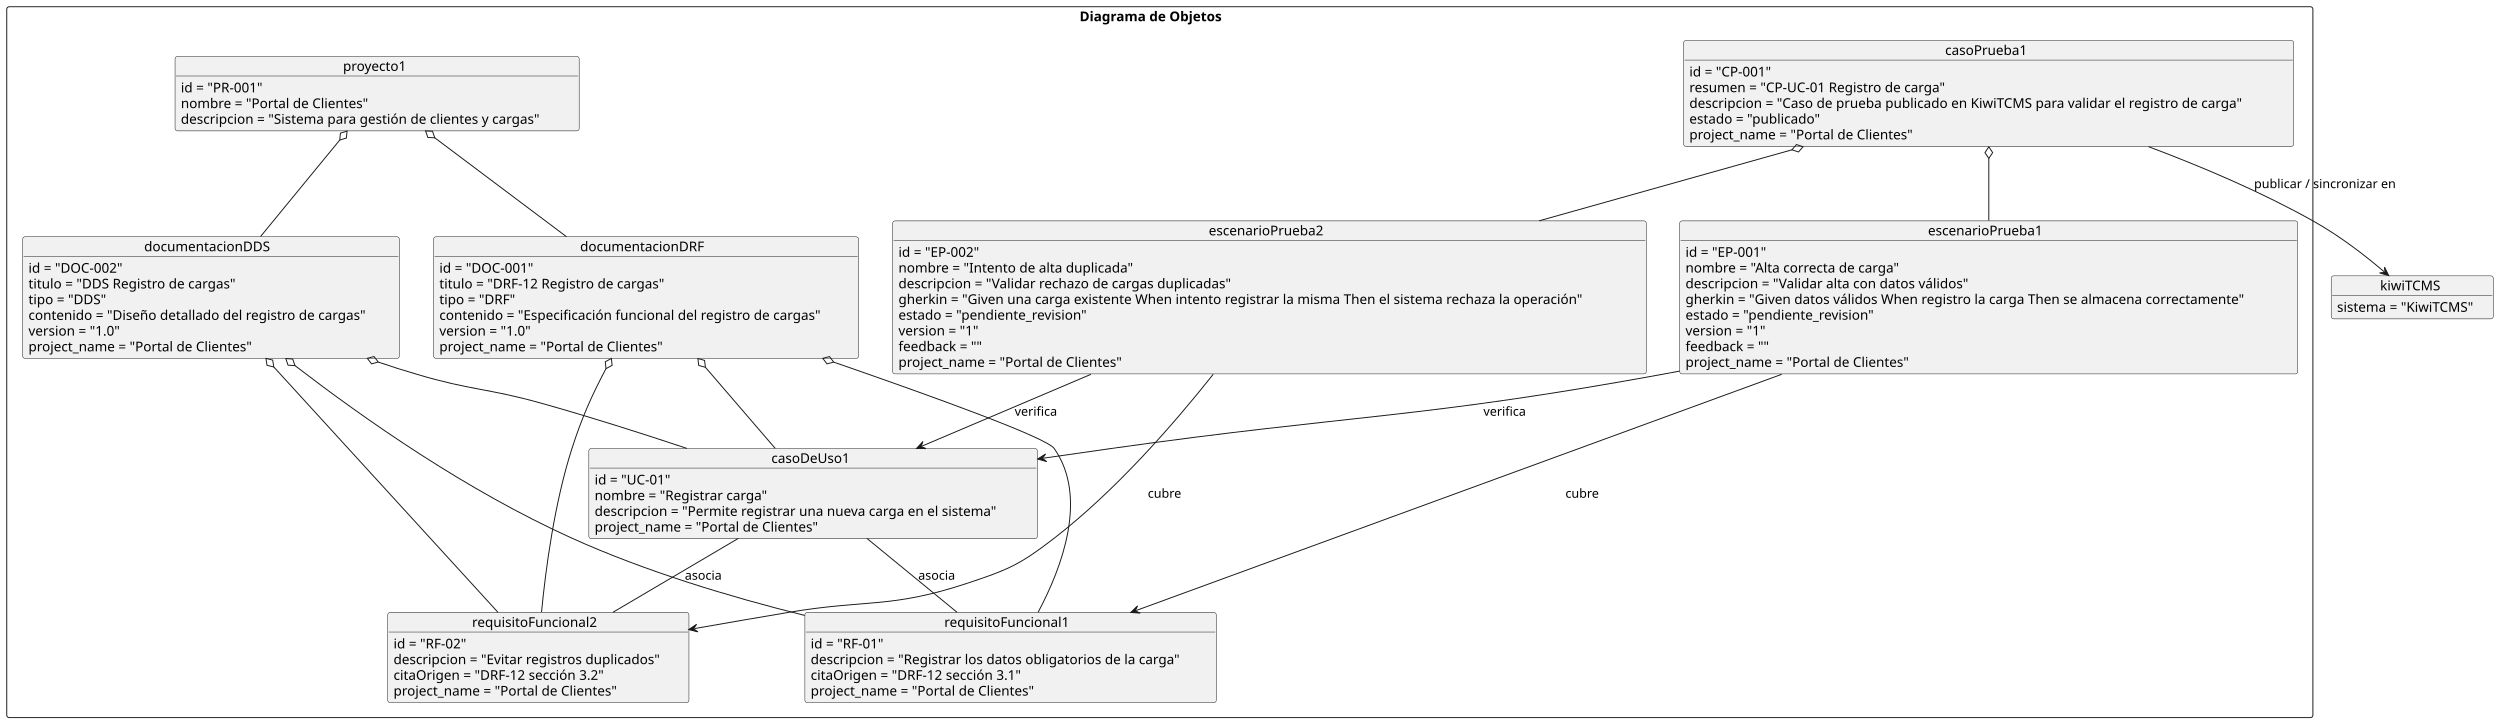
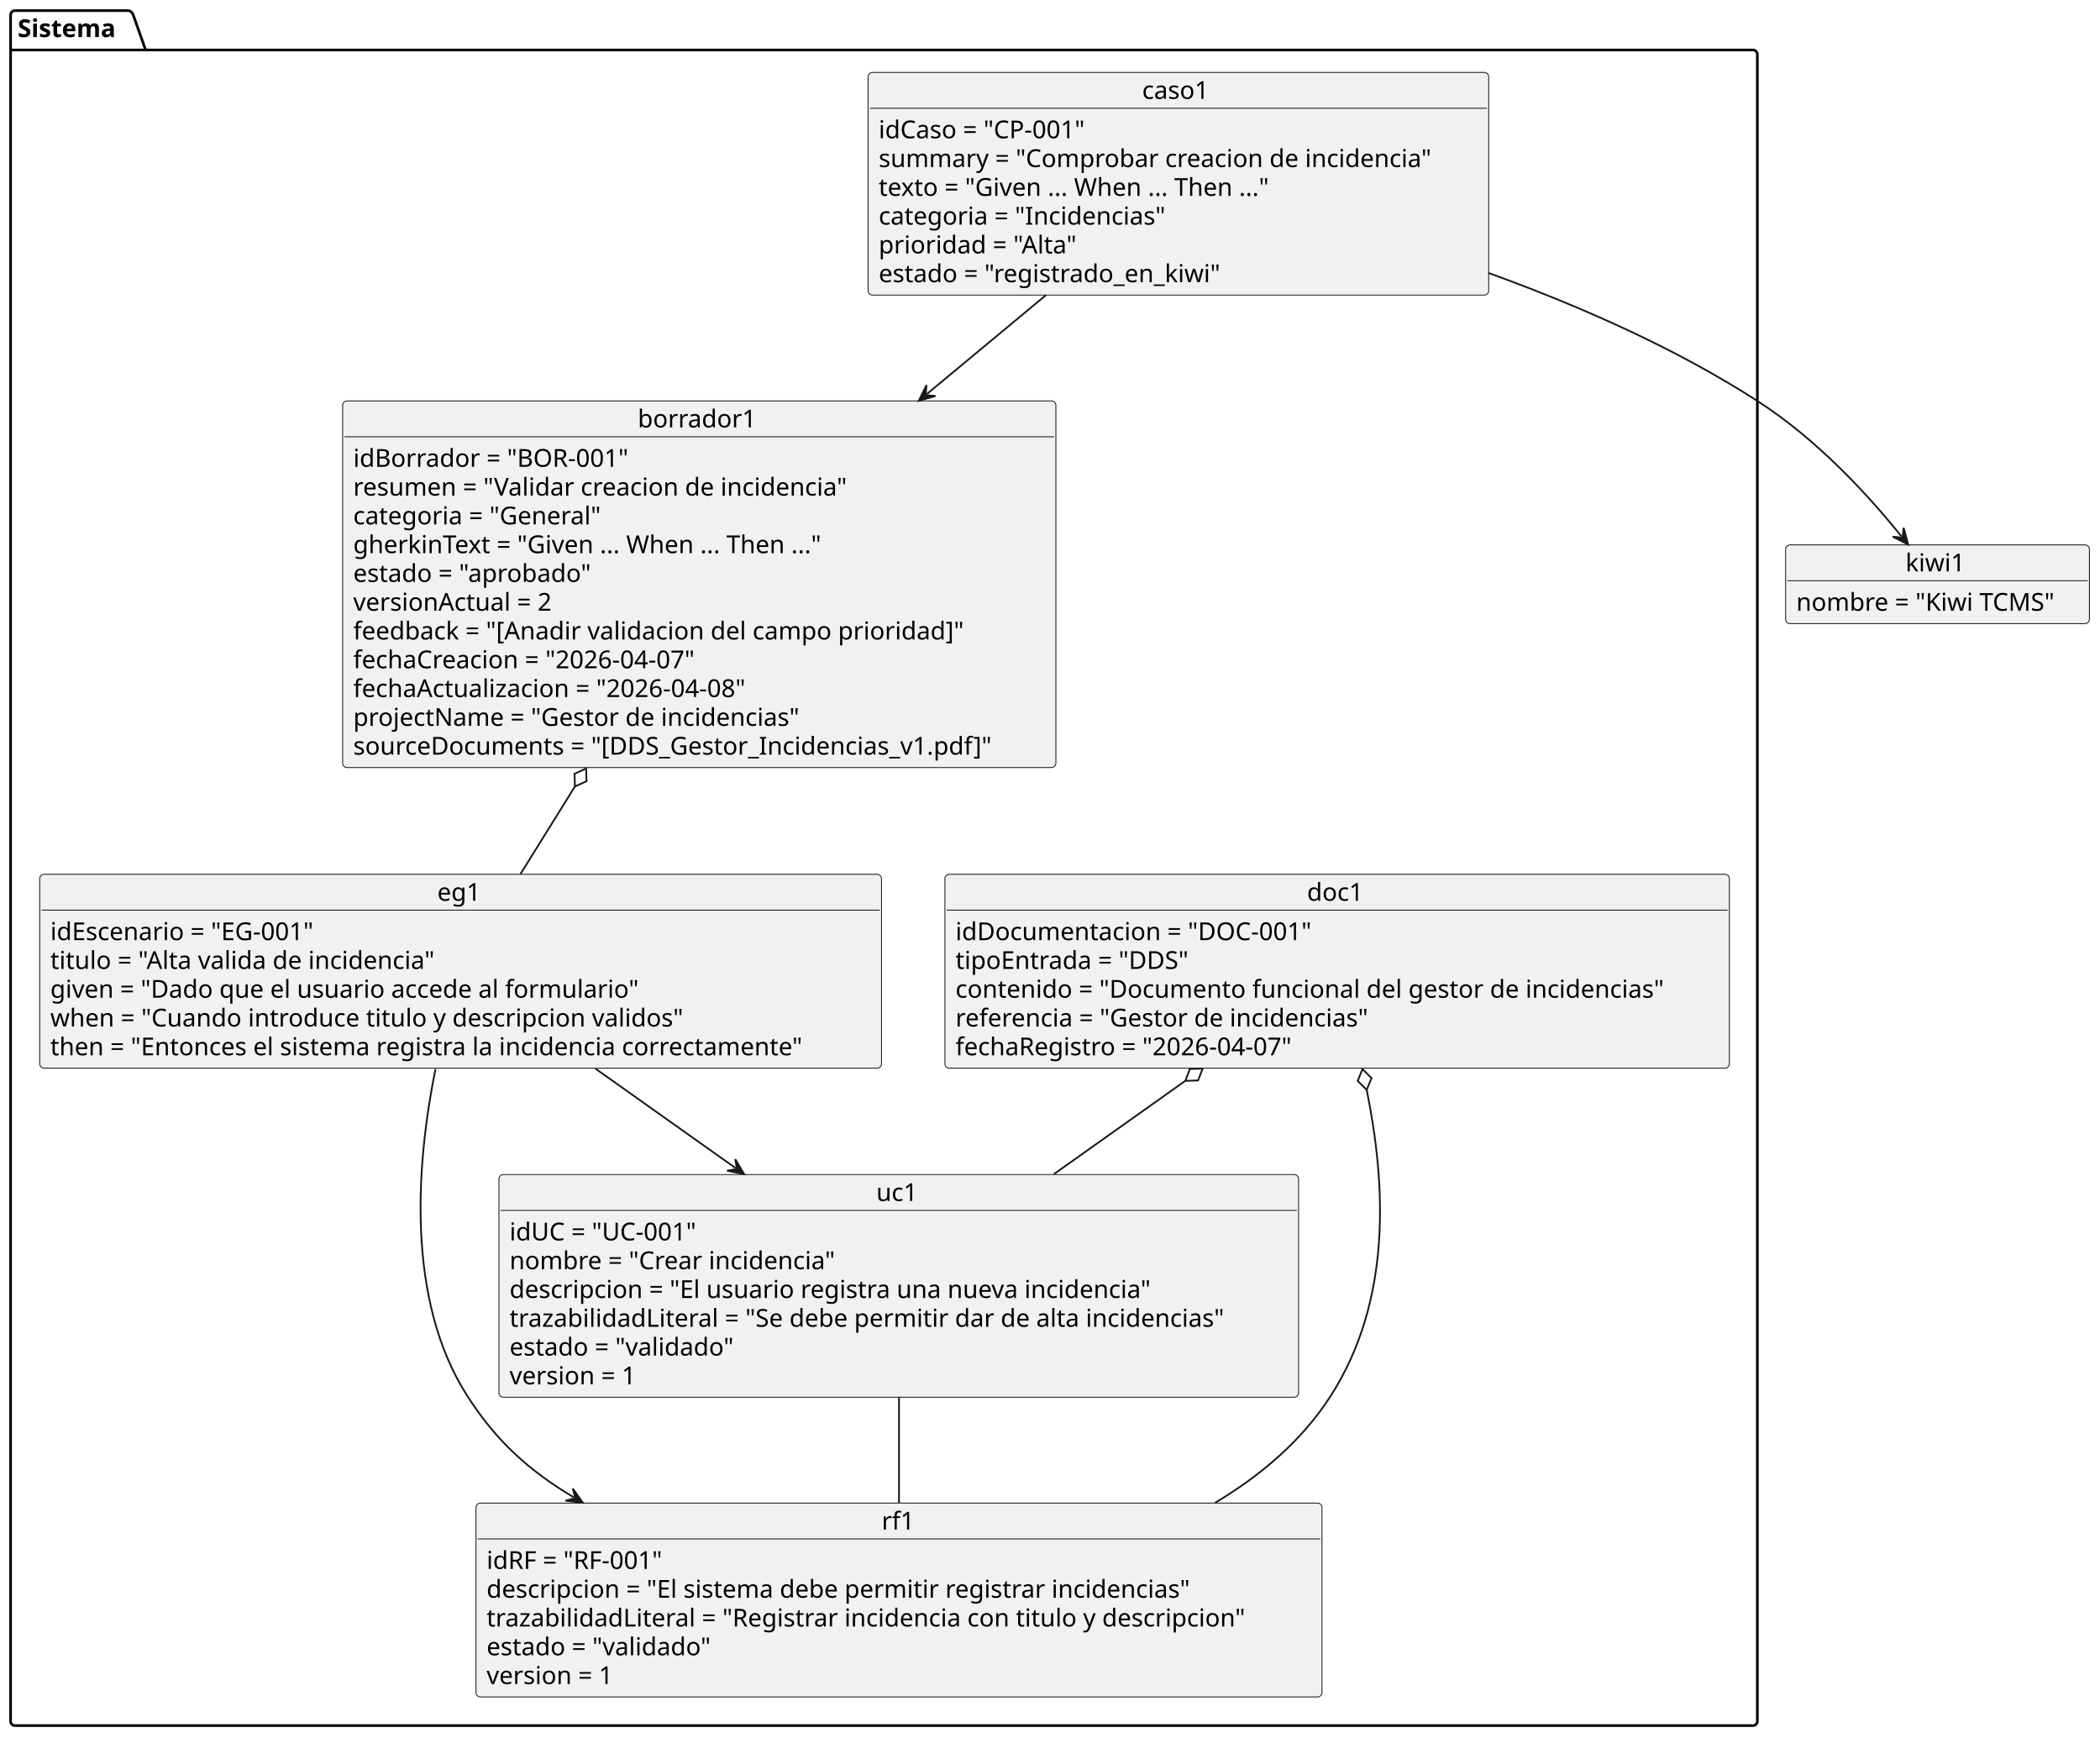
- <svg xmlns="http://www.w3.org/2000/svg" contentStyleType="text/css" data-diagram-type="CLASS" height="750px" preserveAspectRatio="none" style="width:2592px;height:750px;background:#FFFFFF;" version="1.1" viewBox="0 0 2592 750" width="2592px" zoomAndPan="magnify">
+ <svg xmlns="http://www.w3.org/2000/svg" contentStyleType="text/css" data-diagram-type="CLASS" height="984px" preserveAspectRatio="none" style="width:1189px;height:984px;background:#FFFFFF;" version="1.1" viewBox="0 0 1189 984" width="1189px" zoomAndPan="magnify">
  <defs />
  <g>
-     <g class="cluster" data-entity="Diagrama de Objetos" data-source-line="3" data-uid="ent0002" id="cluster_Diagrama de Objetos">
-       <rect fill="none" height="737" rx="2.5" ry="2.5" style="stroke:#181818;stroke-width:1;" width="2391" x="7" y="7" />
-       <text fill="#000000" font-family="sans-serif" font-size="14" font-weight="bold" lengthAdjust="spacing" textLength="166.4" x="1119.3" y="21.995">Diagrama de Objetos</text>
+     <g class="cluster" data-entity="Sistema" data-source-line="1" data-uid="ent0002" id="cluster_Sistema">
+       <path d="M8.5,6 L72.938,6 A3.75,3.75 0 0 1 75.438,8.5 L82.438,28.297 L992.5,28.297 A2.5,2.5 0 0 1 995,30.797 L995,974.5 A2.5,2.5 0 0 1 992.5,977 L8.5,977 A2.5,2.5 0 0 1 6,974.5 L6,8.5 A2.5,2.5 0 0 1 8.5,6" fill="none" style="stroke:#000000;stroke-width:1.5;" />
+       <line style="stroke:#000000;stroke-width:1.5;" x1="6" x2="82.438" y1="28.297" y2="28.297" />
+       <text fill="#000000" font-family="sans-serif" font-size="14" font-weight="bold" lengthAdjust="spacing" textLength="63.438" x="10" y="20.995">Sistema</text>
    </g>
-     <g class="entity" data-entity="proyecto1" data-source-line="4" data-uid="ent0003" id="entity_proyecto1">
-       <rect fill="#F1F1F1" height="77.188" rx="2.5" ry="2.5" style="stroke:#181818;stroke-width:0.5;" width="418.998" x="181.5" y="58.5" />
-       <text fill="#000000" font-family="sans-serif" font-size="14" lengthAdjust="spacing" textLength="70.766" x="355.616" y="73.495">proyecto1</text>
-       <line style="stroke:#181818;stroke-width:0.5;" x1="182.5" x2="599.498" y1="78.797" y2="78.797" />
-       <text fill="#000000" font-family="sans-serif" font-size="14" lengthAdjust="spacing" textLength="96.23" x="187.5" y="95.792">id = "PR-001"</text>
-       <text fill="#000000" font-family="sans-serif" font-size="14" lengthAdjust="spacing" textLength="211.401" x="187.5" y="112.089">nombre = "Portal de Clientes"</text>
-       <text fill="#000000" font-family="sans-serif" font-size="14" lengthAdjust="spacing" textLength="406.998" x="187.5" y="128.386">descripcion = "Sistema para gestión de clientes y cargas"</text>
+     <g class="entity" data-entity="doc1" data-source-line="3" data-uid="ent0003" id="entity_doc1">
+       <rect fill="#F1F1F1" height="109.781" rx="2.5" ry="2.5" style="stroke:#181818;stroke-width:0.5;" width="444.154" x="535" y="495" />
+       <text fill="#000000" font-family="sans-serif" font-size="14" lengthAdjust="spacing" textLength="34.057" x="740.049" y="509.995">doc1</text>
+       <line style="stroke:#181818;stroke-width:0.5;" x1="536" x2="978.154" y1="515.297" y2="515.297" />
+       <text fill="#000000" font-family="sans-serif" font-size="14" lengthAdjust="spacing" textLength="219.769" x="541" y="532.292">idDocumentacion = "DOC-001"</text>
+       <text fill="#000000" font-family="sans-serif" font-size="14" lengthAdjust="spacing" textLength="145.797" x="541" y="548.589">tipoEntrada = "DDS"</text>
+       <text fill="#000000" font-family="sans-serif" font-size="14" lengthAdjust="spacing" textLength="432.154" x="541" y="564.886">contenido = "Documento funcional del gestor de incidencias"</text>
+       <text fill="#000000" font-family="sans-serif" font-size="14" lengthAdjust="spacing" textLength="255.978" x="541" y="581.183">referencia = "Gestor de incidencias"</text>
+       <text fill="#000000" font-family="sans-serif" font-size="14" lengthAdjust="spacing" textLength="211.784" x="541" y="597.48">fechaRegistro = "2026-04-07"</text>
    </g>
-     <g class="entity" data-entity="documentacionDRF" data-source-line="10" data-uid="ent0004" id="entity_documentacionDRF">
-       <rect fill="#F1F1F1" height="126.078" rx="2.5" ry="2.5" style="stroke:#181818;stroke-width:0.5;" width="440.661" x="449.5" y="245.5" />
-       <text fill="#000000" font-family="sans-serif" font-size="14" lengthAdjust="spacing" textLength="136.801" x="601.43" y="260.495">documentacionDRF</text>
-       <line style="stroke:#181818;stroke-width:0.5;" x1="450.5" x2="889.161" y1="265.797" y2="265.797" />
-       <text fill="#000000" font-family="sans-serif" font-size="14" lengthAdjust="spacing" textLength="109.635" x="455.5" y="282.792">id = "DOC-001"</text>
-       <text fill="#000000" font-family="sans-serif" font-size="14" lengthAdjust="spacing" textLength="256.997" x="455.5" y="299.089">titulo = "DRF-12 Registro de cargas"</text>
-       <text fill="#000000" font-family="sans-serif" font-size="14" lengthAdjust="spacing" textLength="88.901" x="455.5" y="315.386">tipo = "DRF"</text>
-       <text fill="#000000" font-family="sans-serif" font-size="14" lengthAdjust="spacing" textLength="428.661" x="455.5" y="331.683">contenido = "Especificación funcional del registro de cargas"</text>
-       <text fill="#000000" font-family="sans-serif" font-size="14" lengthAdjust="spacing" textLength="107.051" x="455.5" y="347.979">version = "1.0"</text>
-       <text fill="#000000" font-family="sans-serif" font-size="14" lengthAdjust="spacing" textLength="252.67" x="455.5" y="364.276">project_name = "Portal de Clientes"</text>
+     <g class="entity" data-entity="uc1" data-source-line="11" data-uid="ent0004" id="entity_uc1">
+       <rect fill="#F1F1F1" height="126.078" rx="2.5" ry="2.5" style="stroke:#181818;stroke-width:0.5;" width="452.747" x="282.5" y="665" />
+       <text fill="#000000" font-family="sans-serif" font-size="14" lengthAdjust="spacing" textLength="25.477" x="496.135" y="679.995">uc1</text>
+       <line style="stroke:#181818;stroke-width:0.5;" x1="283.5" x2="734.247" y1="685.297" y2="685.297" />
+       <text fill="#000000" font-family="sans-serif" font-size="14" lengthAdjust="spacing" textLength="118.105" x="288.5" y="702.292">idUC = "UC-001"</text>
+       <text fill="#000000" font-family="sans-serif" font-size="14" lengthAdjust="spacing" textLength="201.66" x="288.5" y="718.589">nombre = "Crear incidencia"</text>
+       <text fill="#000000" font-family="sans-serif" font-size="14" lengthAdjust="spacing" textLength="395.076" x="288.5" y="734.886">descripcion = "El usuario registra una nueva incidencia"</text>
+       <text fill="#000000" font-family="sans-serif" font-size="14" lengthAdjust="spacing" textLength="440.747" x="288.5" y="751.183">trazabilidadLiteral = "Se debe permitir dar de alta incidencias"</text>
+       <text fill="#000000" font-family="sans-serif" font-size="14" lengthAdjust="spacing" textLength="140.499" x="288.5" y="767.48">estado = "validado"</text>
+       <text fill="#000000" font-family="sans-serif" font-size="14" lengthAdjust="spacing" textLength="80.814" x="288.5" y="783.776">version = 1</text>
    </g>
-     <g class="entity" data-entity="documentacionDDS" data-source-line="19" data-uid="ent0005" id="entity_documentacionDDS">
-       <rect fill="#F1F1F1" height="126.078" rx="2.5" ry="2.5" style="stroke:#181818;stroke-width:0.5;" width="390.54" x="23.5" y="245.5" />
-       <text fill="#000000" font-family="sans-serif" font-size="14" lengthAdjust="spacing" textLength="138.688" x="149.426" y="260.495">documentacionDDS</text>
-       <line style="stroke:#181818;stroke-width:0.5;" x1="24.5" x2="413.04" y1="265.797" y2="265.797" />
-       <text fill="#000000" font-family="sans-serif" font-size="14" lengthAdjust="spacing" textLength="109.635" x="29.5" y="282.792">id = "DOC-002"</text>
-       <text fill="#000000" font-family="sans-serif" font-size="14" lengthAdjust="spacing" textLength="236.018" x="29.5" y="299.089">titulo = "DDS Registro de cargas"</text>
-       <text fill="#000000" font-family="sans-serif" font-size="14" lengthAdjust="spacing" textLength="90.788" x="29.5" y="315.386">tipo = "DDS"</text>
-       <text fill="#000000" font-family="sans-serif" font-size="14" lengthAdjust="spacing" textLength="378.54" x="29.5" y="331.683">contenido = "Diseño detallado del registro de cargas"</text>
-       <text fill="#000000" font-family="sans-serif" font-size="14" lengthAdjust="spacing" textLength="107.051" x="29.5" y="347.979">version = "1.0"</text>
-       <text fill="#000000" font-family="sans-serif" font-size="14" lengthAdjust="spacing" textLength="252.67" x="29.5" y="364.276">project_name = "Portal de Clientes"</text>
+     <g class="entity" data-entity="rf1" data-source-line="20" data-uid="ent0005" id="entity_rf1">
+       <rect fill="#F1F1F1" height="109.781" rx="2.5" ry="2.5" style="stroke:#181818;stroke-width:0.5;" width="478.983" x="269.5" y="851" />
+       <text fill="#000000" font-family="sans-serif" font-size="14" lengthAdjust="spacing" textLength="19.592" x="499.196" y="865.995">rf1</text>
+       <line style="stroke:#181818;stroke-width:0.5;" x1="270.5" x2="747.483" y1="871.297" y2="871.297" />
+       <text fill="#000000" font-family="sans-serif" font-size="14" lengthAdjust="spacing" textLength="113.62" x="275.5" y="888.292">idRF = "RF-001"</text>
+       <text fill="#000000" font-family="sans-serif" font-size="14" lengthAdjust="spacing" textLength="432.462" x="275.5" y="904.589">descripcion = "El sistema debe permitir registrar incidencias"</text>
+       <text fill="#000000" font-family="sans-serif" font-size="14" lengthAdjust="spacing" textLength="466.983" x="275.5" y="920.886">trazabilidadLiteral = "Registrar incidencia con titulo y descripcion"</text>
+       <text fill="#000000" font-family="sans-serif" font-size="14" lengthAdjust="spacing" textLength="140.499" x="275.5" y="937.183">estado = "validado"</text>
+       <text fill="#000000" font-family="sans-serif" font-size="14" lengthAdjust="spacing" textLength="80.814" x="275.5" y="953.48">version = 1</text>
    </g>
-     <g class="entity" data-entity="casoDeUso1" data-source-line="28" data-uid="ent0006" id="entity_casoDeUso1">
-       <rect fill="#F1F1F1" height="93.484" rx="2.5" ry="2.5" style="stroke:#181818;stroke-width:0.5;" width="465.004" x="610.5" y="465" />
-       <text fill="#000000" font-family="sans-serif" font-size="14" lengthAdjust="spacing" textLength="86.543" x="799.731" y="479.995">casoDeUso1</text>
-       <line style="stroke:#181818;stroke-width:0.5;" x1="611.5" x2="1074.504" y1="485.297" y2="485.297" />
-       <text fill="#000000" font-family="sans-serif" font-size="14" lengthAdjust="spacing" textLength="89.175" x="616.5" y="502.292">id = "UC-01"</text>
-       <text fill="#000000" font-family="sans-serif" font-size="14" lengthAdjust="spacing" textLength="195.781" x="616.5" y="518.589">nombre = "Registrar carga"</text>
-       <text fill="#000000" font-family="sans-serif" font-size="14" lengthAdjust="spacing" textLength="453.004" x="616.5" y="534.886">descripcion = "Permite registrar una nueva carga en el sistema"</text>
-       <text fill="#000000" font-family="sans-serif" font-size="14" lengthAdjust="spacing" textLength="252.67" x="616.5" y="551.183">project_name = "Portal de Clientes"</text>
+     <g class="entity" data-entity="eg1" data-source-line="28" data-uid="ent0006" id="entity_eg1">
+       <rect fill="#F1F1F1" height="109.781" rx="2.5" ry="2.5" style="stroke:#181818;stroke-width:0.5;" width="476.611" x="22.5" y="495" />
+       <text fill="#000000" font-family="sans-serif" font-size="14" lengthAdjust="spacing" textLength="26.407" x="247.602" y="509.995">eg1</text>
+       <line style="stroke:#181818;stroke-width:0.5;" x1="23.5" x2="498.111" y1="515.297" y2="515.297" />
+       <text fill="#000000" font-family="sans-serif" font-size="14" lengthAdjust="spacing" textLength="165.867" x="28.5" y="532.292">idEscenario = "EG-001"</text>
+       <text fill="#000000" font-family="sans-serif" font-size="14" lengthAdjust="spacing" textLength="241.09" x="28.5" y="548.589">titulo = "Alta valida de incidencia"</text>
+       <text fill="#000000" font-family="sans-serif" font-size="14" lengthAdjust="spacing" textLength="361.272" x="28.5" y="564.886">given = "Dado que el usuario accede al formulario"</text>
+       <text fill="#000000" font-family="sans-serif" font-size="14" lengthAdjust="spacing" textLength="387.687" x="28.5" y="581.183">when = "Cuando introduce titulo y descripcion validos"</text>
+       <text fill="#000000" font-family="sans-serif" font-size="14" lengthAdjust="spacing" textLength="464.611" x="28.5" y="597.48">then = "Entonces el sistema registra la incidencia correctamente"</text>
    </g>
-     <g class="entity" data-entity="requisitoFuncional1" data-source-line="35" data-uid="ent0007" id="entity_requisitoFuncional1">
-       <rect fill="#F1F1F1" height="93.484" rx="2.5" ry="2.5" style="stroke:#181818;stroke-width:0.5;" width="426.538" x="834.5" y="635" />
-       <text fill="#000000" font-family="sans-serif" font-size="14" lengthAdjust="spacing" textLength="137.457" x="979.04" y="649.995">requisitoFuncional1</text>
-       <line style="stroke:#181818;stroke-width:0.5;" x1="835.5" x2="1260.038" y1="655.297" y2="655.297" />
-       <text fill="#000000" font-family="sans-serif" font-size="14" lengthAdjust="spacing" textLength="86.933" x="840.5" y="672.292">id = "RF-01"</text>
-       <text fill="#000000" font-family="sans-serif" font-size="14" lengthAdjust="spacing" textLength="414.538" x="840.5" y="688.589">descripcion = "Registrar los datos obligatorios de la carga"</text>
-       <text fill="#000000" font-family="sans-serif" font-size="14" lengthAdjust="spacing" textLength="241.425" x="840.5" y="704.886">citaOrigen = "DRF-12 sección 3.1"</text>
-       <text fill="#000000" font-family="sans-serif" font-size="14" lengthAdjust="spacing" textLength="252.67" x="840.5" y="721.183">project_name = "Portal de Clientes"</text>
+     <g class="entity" data-entity="borrador1" data-source-line="36" data-uid="ent0007" id="entity_borrador1">
+       <rect fill="#F1F1F1" height="207.562" rx="2.5" ry="2.5" style="stroke:#181818;stroke-width:0.5;" width="403.836" x="194" y="227" />
+       <text fill="#000000" font-family="sans-serif" font-size="14" lengthAdjust="spacing" textLength="69.658" x="361.089" y="241.995">borrador1</text>
+       <line style="stroke:#181818;stroke-width:0.5;" x1="195" x2="596.836" y1="247.297" y2="247.297" />
+       <text fill="#000000" font-family="sans-serif" font-size="14" lengthAdjust="spacing" textLength="169.88" x="200" y="264.292">idBorrador = "BOR-001"</text>
+       <text fill="#000000" font-family="sans-serif" font-size="14" lengthAdjust="spacing" textLength="305.737" x="200" y="280.589">resumen = "Validar creacion de incidencia"</text>
+       <text fill="#000000" font-family="sans-serif" font-size="14" lengthAdjust="spacing" textLength="154.738" x="200" y="296.886">categoria = "General"</text>
+       <text fill="#000000" font-family="sans-serif" font-size="14" lengthAdjust="spacing" textLength="295.374" x="200" y="313.183">gherkinText = "Given ... When ... Then ..."</text>
+       <text fill="#000000" font-family="sans-serif" font-size="14" lengthAdjust="spacing" textLength="147.643" x="200" y="329.479">estado = "aprobado"</text>
+       <text fill="#000000" font-family="sans-serif" font-size="14" lengthAdjust="spacing" textLength="124.92" x="200" y="345.776">versionActual = 2</text>
+       <text fill="#000000" font-family="sans-serif" font-size="14" lengthAdjust="spacing" textLength="375.095" x="200" y="362.073">feedback = "[Anadir validacion del campo prioridad]"</text>
+       <text fill="#000000" font-family="sans-serif" font-size="14" lengthAdjust="spacing" textLength="215.311" x="200" y="378.37">fechaCreacion = "2026-04-07"</text>
+       <text fill="#000000" font-family="sans-serif" font-size="14" lengthAdjust="spacing" textLength="246.511" x="200" y="394.667">fechaActualizacion = "2026-04-08"</text>
+       <text fill="#000000" font-family="sans-serif" font-size="14" lengthAdjust="spacing" textLength="274.859" x="200" y="410.964">projectName = "Gestor de incidencias"</text>
+       <text fill="#000000" font-family="sans-serif" font-size="14" lengthAdjust="spacing" textLength="391.836" x="200" y="427.261">sourceDocuments = "[DDS_Gestor_Incidencias_v1.pdf]"</text>
    </g>
-     <g class="entity" data-entity="requisitoFuncional2" data-source-line="42" data-uid="ent0008" id="entity_requisitoFuncional2">
-       <rect fill="#F1F1F1" height="93.484" rx="2.5" ry="2.5" style="stroke:#181818;stroke-width:0.5;" width="312.296" x="402" y="635" />
-       <text fill="#000000" font-family="sans-serif" font-size="14" lengthAdjust="spacing" textLength="137.457" x="489.419" y="649.995">requisitoFuncional2</text>
-       <line style="stroke:#181818;stroke-width:0.5;" x1="403" x2="713.296" y1="655.297" y2="655.297" />
-       <text fill="#000000" font-family="sans-serif" font-size="14" lengthAdjust="spacing" textLength="86.933" x="408" y="672.292">id = "RF-02"</text>
-       <text fill="#000000" font-family="sans-serif" font-size="14" lengthAdjust="spacing" textLength="300.296" x="408" y="688.589">descripcion = "Evitar registros duplicados"</text>
-       <text fill="#000000" font-family="sans-serif" font-size="14" lengthAdjust="spacing" textLength="241.425" x="408" y="704.886">citaOrigen = "DRF-12 sección 3.2"</text>
-       <text fill="#000000" font-family="sans-serif" font-size="14" lengthAdjust="spacing" textLength="252.67" x="408" y="721.183">project_name = "Portal de Clientes"</text>
+     <g class="entity" data-entity="caso1" data-source-line="50" data-uid="ent0008" id="entity_caso1">
+       <rect fill="#F1F1F1" height="126.078" rx="2.5" ry="2.5" style="stroke:#181818;stroke-width:0.5;" width="351.391" x="491.5" y="41" />
+       <text fill="#000000" font-family="sans-serif" font-size="14" lengthAdjust="spacing" textLength="41.043" x="646.674" y="55.995">caso1</text>
+       <line style="stroke:#181818;stroke-width:0.5;" x1="492.5" x2="841.891" y1="61.297" y2="61.297" />
+       <text fill="#000000" font-family="sans-serif" font-size="14" lengthAdjust="spacing" textLength="130.491" x="497.5" y="78.292">idCaso = "CP-001"</text>
+       <text fill="#000000" font-family="sans-serif" font-size="14" lengthAdjust="spacing" textLength="339.391" x="497.5" y="94.589">summary = "Comprobar creacion de incidencia"</text>
+       <text fill="#000000" font-family="sans-serif" font-size="14" lengthAdjust="spacing" textLength="247.878" x="497.5" y="110.886">texto = "Given ... When ... Then ..."</text>
+       <text fill="#000000" font-family="sans-serif" font-size="14" lengthAdjust="spacing" textLength="177.987" x="497.5" y="127.183">categoria = "Incidencias"</text>
+       <text fill="#000000" font-family="sans-serif" font-size="14" lengthAdjust="spacing" textLength="124.141" x="497.5" y="143.48">prioridad = "Alta"</text>
+       <text fill="#000000" font-family="sans-serif" font-size="14" lengthAdjust="spacing" textLength="211.477" x="497.5" y="159.776">estado = "registrado_en_kiwi"</text>
    </g>
-     <g class="entity" data-entity="escenarioPrueba1" data-source-line="49" data-uid="ent0009" id="entity_escenarioPrueba1">
-       <rect fill="#F1F1F1" height="158.672" rx="2.5" ry="2.5" style="stroke:#181818;stroke-width:0.5;" width="640.79" x="1741.5" y="229" />
-       <text fill="#000000" font-family="sans-serif" font-size="14" lengthAdjust="spacing" textLength="125.939" x="1998.926" y="243.995">escenarioPrueba1</text>
-       <line style="stroke:#181818;stroke-width:0.5;" x1="1742.5" x2="2381.29" y1="249.297" y2="249.297" />
-       <text fill="#000000" font-family="sans-serif" font-size="14" lengthAdjust="spacing" textLength="95.348" x="1747.5" y="266.292">id = "EP-001"</text>
-       <text fill="#000000" font-family="sans-serif" font-size="14" lengthAdjust="spacing" textLength="243.879" x="1747.5" y="282.589">nombre = "Alta correcta de carga"</text>
-       <text fill="#000000" font-family="sans-serif" font-size="14" lengthAdjust="spacing" textLength="320.394" x="1747.5" y="298.886">descripcion = "Validar alta con datos válidos"</text>
-       <text fill="#000000" font-family="sans-serif" font-size="14" lengthAdjust="spacing" textLength="628.79" x="1747.5" y="315.183">gherkin = "Given datos válidos When registro la carga Then se almacena correctamente"</text>
-       <text fill="#000000" font-family="sans-serif" font-size="14" lengthAdjust="spacing" textLength="213.842" x="1747.5" y="331.479">estado = "pendiente_revision"</text>
-       <text fill="#000000" font-family="sans-serif" font-size="14" lengthAdjust="spacing" textLength="93.693" x="1747.5" y="347.776">version = "1"</text>
-       <text fill="#000000" font-family="sans-serif" font-size="14" lengthAdjust="spacing" textLength="97.822" x="1747.5" y="364.073">feedback = ""</text>
-       <text fill="#000000" font-family="sans-serif" font-size="14" lengthAdjust="spacing" textLength="252.67" x="1747.5" y="380.37">project_name = "Portal de Clientes"</text>
+     <g class="entity" data-entity="kiwi1" data-source-line="59" data-uid="ent0009" id="entity_kiwi1">
+       <rect fill="#F1F1F1" height="44.594" rx="2.5" ry="2.5" style="stroke:#181818;stroke-width:0.5;" width="171.995" x="1011" y="308.5" />
+       <text fill="#000000" font-family="sans-serif" font-size="14" lengthAdjust="spacing" textLength="36.244" x="1078.876" y="323.495">kiwi1</text>
+       <line style="stroke:#181818;stroke-width:0.5;" x1="1012" x2="1181.995" y1="328.797" y2="328.797" />
+       <text fill="#000000" font-family="sans-serif" font-size="14" lengthAdjust="spacing" textLength="159.995" x="1017" y="345.792">nombre = "Kiwi TCMS"</text>
    </g>
-     <g class="entity" data-entity="escenarioPrueba2" data-source-line="60" data-uid="ent0010" id="entity_escenarioPrueba2">
-       <rect fill="#F1F1F1" height="158.672" rx="2.5" ry="2.5" style="stroke:#181818;stroke-width:0.5;" width="781.378" x="925.5" y="229" />
-       <text fill="#000000" font-family="sans-serif" font-size="14" lengthAdjust="spacing" textLength="125.939" x="1253.22" y="243.995">escenarioPrueba2</text>
-       <line style="stroke:#181818;stroke-width:0.5;" x1="926.5" x2="1705.878" y1="249.297" y2="249.297" />
-       <text fill="#000000" font-family="sans-serif" font-size="14" lengthAdjust="spacing" textLength="95.348" x="931.5" y="266.292">id = "EP-002"</text>
-       <text fill="#000000" font-family="sans-serif" font-size="14" lengthAdjust="spacing" textLength="263.43" x="931.5" y="282.589">nombre = "Intento de alta duplicada"</text>
-       <text fill="#000000" font-family="sans-serif" font-size="14" lengthAdjust="spacing" textLength="375.703" x="931.5" y="298.886">descripcion = "Validar rechazo de cargas duplicadas"</text>
-       <text fill="#000000" font-family="sans-serif" font-size="14" lengthAdjust="spacing" textLength="769.378" x="931.5" y="315.183">gherkin = "Given una carga existente When intento registrar la misma Then el sistema rechaza la operación"</text>
-       <text fill="#000000" font-family="sans-serif" font-size="14" lengthAdjust="spacing" textLength="213.842" x="931.5" y="331.479">estado = "pendiente_revision"</text>
-       <text fill="#000000" font-family="sans-serif" font-size="14" lengthAdjust="spacing" textLength="93.693" x="931.5" y="347.776">version = "1"</text>
-       <text fill="#000000" font-family="sans-serif" font-size="14" lengthAdjust="spacing" textLength="97.822" x="931.5" y="364.073">feedback = ""</text>
-       <text fill="#000000" font-family="sans-serif" font-size="14" lengthAdjust="spacing" textLength="252.67" x="931.5" y="380.37">project_name = "Portal de Clientes"</text>
+     <g class="link" data-entity-1="doc1" data-entity-2="uc1" data-source-line="63" data-uid="lnk10" id="link_doc1_uc1">
+       <path codeLine="63" d="M671.124,611.945 C644.494,630.845 624.17,645.26 596.68,664.78" fill="none" id="doc1-backto-uc1" style="stroke:#181818;stroke-width:1;" />
+       <polygon fill="none" points="680.91,605,673.702,605.211,671.124,611.945,678.332,611.735,680.91,605" style="stroke:#181818;stroke-width:1;" />
    </g>
-     <g class="entity" data-entity="casoPrueba1" data-source-line="71" data-uid="ent0011" id="entity_casoPrueba1">
-       <rect fill="#F1F1F1" height="109.781" rx="2.5" ry="2.5" style="stroke:#181818;stroke-width:0.5;" width="632.58" x="1745.5" y="42" />
-       <text fill="#000000" font-family="sans-serif" font-size="14" lengthAdjust="spacing" textLength="90.193" x="2016.693" y="56.995">casoPrueba1</text>
-       <line style="stroke:#181818;stroke-width:0.5;" x1="1746.5" x2="2377.08" y1="62.297" y2="62.297" />
-       <text fill="#000000" font-family="sans-serif" font-size="14" lengthAdjust="spacing" textLength="96.277" x="1751.5" y="79.292">id = "CP-001"</text>
-       <text fill="#000000" font-family="sans-serif" font-size="14" lengthAdjust="spacing" textLength="289.898" x="1751.5" y="95.589">resumen = "CP-UC-01 Registro de carga"</text>
-       <text fill="#000000" font-family="sans-serif" font-size="14" lengthAdjust="spacing" textLength="620.58" x="1751.5" y="111.886">descripcion = "Caso de prueba publicado en KiwiTCMS para validar el registro de carga"</text>
-       <text fill="#000000" font-family="sans-serif" font-size="14" lengthAdjust="spacing" textLength="149.092" x="1751.5" y="128.183">estado = "publicado"</text>
-       <text fill="#000000" font-family="sans-serif" font-size="14" lengthAdjust="spacing" textLength="252.67" x="1751.5" y="144.48">project_name = "Portal de Clientes"</text>
+     <g class="link" data-entity-1="doc1" data-entity-2="rf1" data-source-line="64" data-uid="lnk11" id="link_doc1_rf1">
+       <path codeLine="64" d="M773.818,617.062 C784.328,669.042 788.82,735.75 753,791 C736.85,815.91 713.7,835.48 688.01,850.82" fill="none" id="doc1-backto-rf1" style="stroke:#181818;stroke-width:1;" />
+       <polygon fill="none" points="771.44,605.3,768.708,611.974,773.818,617.062,776.55,610.388,771.44,605.3" style="stroke:#181818;stroke-width:1;" />
    </g>
-     <g class="entity" data-entity="kiwiTCMS" data-source-line="80" data-uid="ent0012" id="entity_kiwiTCMS">
-       <rect fill="#F1F1F1" height="44.594" rx="2.5" ry="2.5" style="stroke:#181818;stroke-width:0.5;" width="168.01" x="2417" y="286" />
-       <text fill="#000000" font-family="sans-serif" font-size="14" lengthAdjust="spacing" textLength="66.63" x="2467.69" y="300.995">kiwiTCMS</text>
-       <line style="stroke:#181818;stroke-width:0.5;" x1="2418" x2="2584.01" y1="306.297" y2="306.297" />
-       <text fill="#000000" font-family="sans-serif" font-size="14" lengthAdjust="spacing" textLength="156.01" x="2423" y="323.292">sistema = "KiwiTCMS"</text>
+     <g class="link" data-entity-1="uc1" data-entity-2="rf1" data-source-line="65" data-uid="lnk12" id="link_uc1_rf1">
+       <path codeLine="65" d="M509,791.05 C509,810.55 509,831.91 509,850.82" fill="none" id="uc1-rf1" style="stroke:#181818;stroke-width:1;" />
    </g>
-     <g class="link" data-entity-1="proyecto1" data-entity-2="documentacionDRF" data-source-line="84" data-uid="lnk13" id="link_proyecto1_documentacionDRF">
-       <path codeLine="84" d="M450.797,142.905 C491.437,173.415 539.91,209.81 587.38,245.46" fill="none" id="proyecto1-backto-documentacionDRF" style="stroke:#181818;stroke-width:1;" />
-       <polygon fill="none" points="441.2,135.7,443.597,142.501,450.797,142.905,448.4,136.103,441.2,135.7" style="stroke:#181818;stroke-width:1;" />
+     <g class="link" data-entity-1="eg1" data-entity-2="uc1" data-source-line="66" data-uid="lnk13" id="link_eg1_uc1">
+       <path codeLine="66" d="M337.09,605 C363.72,623.9 388.938,641.786 416.428,661.306" fill="none" id="eg1-to-uc1" style="stroke:#181818;stroke-width:1;" />
+       <polygon fill="#181818" points="421.32,664.78,416.298,656.308,417.243,661.885,411.666,662.831,421.32,664.78" style="stroke:#181818;stroke-width:1;" />
    </g>
-     <g class="link" data-entity-1="proyecto1" data-entity-2="documentacionDDS" data-source-line="85" data-uid="lnk14" id="link_proyecto1_documentacionDDS">
-       <path codeLine="85" d="M352.236,145.215 C327.266,175.635 299.31,209.69 270.16,245.19" fill="none" id="proyecto1-backto-documentacionDDS" style="stroke:#181818;stroke-width:1;" />
-       <polygon fill="none" points="359.85,135.94,352.951,138.04,352.236,145.215,359.135,143.116,359.85,135.94" style="stroke:#181818;stroke-width:1;" />
+     <g class="link" data-entity-1="eg1" data-entity-2="rf1" data-source-line="67" data-uid="lnk14" id="link_eg1_rf1">
+       <path codeLine="67" d="M246.56,605.3 C236.05,657.28 229.18,735.75 265,791 C281.15,815.91 299.149,832.404 324.839,847.744" fill="none" id="eg1-to-rf1" style="stroke:#181818;stroke-width:1;" />
+       <polygon fill="#181818" points="329.99,850.82,324.313,842.772,325.697,848.257,320.212,849.64,329.99,850.82" style="stroke:#181818;stroke-width:1;" />
    </g>
-     <g class="link" data-entity-1="documentacionDRF" data-entity-2="casoDeUso1" data-source-line="87" data-uid="lnk15" id="link_documentacionDRF_casoDeUso1">
-       <path codeLine="87" d="M731.378,380.815 C757.278,410.905 779.99,437.29 803.7,464.84" fill="none" id="documentacionDRF-backto-casoDeUso1" style="stroke:#181818;stroke-width:1;" />
-       <polygon fill="none" points="723.55,371.72,724.433,378.877,731.378,380.815,730.496,373.658,723.55,371.72" style="stroke:#181818;stroke-width:1;" />
+     <g class="link" data-entity-1="borrador1" data-entity-2="eg1" data-source-line="68" data-uid="lnk15" id="link_borrador1_eg1">
+       <path codeLine="68" d="M325.521,445.289 C312.661,465.959 305.98,476.7 294.67,494.88" fill="none" id="borrador1-backto-eg1" style="stroke:#181818;stroke-width:1;" />
+       <polygon fill="none" points="331.86,435.1,325.294,438.081,325.521,445.289,332.087,442.308,331.86,435.1" style="stroke:#181818;stroke-width:1;" />
    </g>
-     <g class="link" data-entity-1="documentacionDDS" data-entity-2="casoDeUso1" data-source-line="88" data-uid="lnk16" id="link_documentacionDDS_casoDeUso1">
-       <path codeLine="88" d="M392.175,375.39 C409.356,381.26 415.29,383 432,388 C488.39,404.88 504.31,402.14 561,418 C610.74,431.91 664.77,449.11 712.1,464.9" fill="none" id="documentacionDDS-backto-casoDeUso1" style="stroke:#181818;stroke-width:1;" />
-       <polygon fill="none" points="380.82,371.51,385.204,377.235,392.175,375.39,387.791,369.665,380.82,371.51" style="stroke:#181818;stroke-width:1;" />
+     <g class="link" data-entity-1="caso1" data-entity-2="borrador1" data-source-line="69" data-uid="lnk16" id="link_caso1_borrador1">
+       <path codeLine="69" d="M592.23,167.08 C569.91,185.61 549.426,202.617 524.826,223.047" fill="none" id="caso1-to-borrador1" style="stroke:#181818;stroke-width:1;" />
+       <polygon fill="#181818" points="520.21,226.88,529.689,224.207,524.057,223.685,524.578,218.053,520.21,226.88" style="stroke:#181818;stroke-width:1;" />
    </g>
-     <g class="link" data-entity-1="documentacionDRF" data-entity-2="requisitoFuncional1" data-source-line="90" data-uid="lnk17" id="link_documentacionDRF_requisitoFuncional1">
-       <path codeLine="90" d="M864.388,375.45 C975.188,413.861 1085.3,453.97 1093,465 C1128.32,515.62 1101.17,588.14 1076.31,634.78" fill="none" id="documentacionDRF-backto-requisitoFuncional1" style="stroke:#181818;stroke-width:1;" />
-       <polygon fill="none" points="853.05,371.52,857.409,377.265,864.388,375.45,860.029,369.706,853.05,371.52" style="stroke:#181818;stroke-width:1;" />
-     </g>
-     <g class="link" data-entity-1="documentacionDRF" data-entity-2="requisitoFuncional2" data-source-line="91" data-uid="lnk18" id="link_documentacionDRF_requisitoFuncional2">
-       <path codeLine="91" d="M628.281,382.233 C613.571,409.993 603.26,433.02 593,465 C574.77,521.85 565.72,590.31 561.46,634.59" fill="none" id="documentacionDRF-backto-requisitoFuncional2" style="stroke:#181818;stroke-width:1;" />
-       <polygon fill="none" points="633.9,371.63,627.556,375.059,628.281,382.233,634.625,378.805,633.9,371.63" style="stroke:#181818;stroke-width:1;" />
-     </g>
-     <g class="link" data-entity-1="documentacionDDS" data-entity-2="requisitoFuncional1" data-source-line="92" data-uid="lnk19" id="link_documentacionDDS_requisitoFuncional1">
-       <path codeLine="92" d="M305.818,379.078 C378.538,434.918 482.9,508.21 593,558 C668.94,592.34 756.49,618.75 834.39,638.1" fill="none" id="documentacionDDS-backto-requisitoFuncional1" style="stroke:#181818;stroke-width:1;" />
-       <polygon fill="none" points="296.3,371.77,298.623,378.597,305.818,379.078,303.495,372.252,296.3,371.77" style="stroke:#181818;stroke-width:1;" />
-     </g>
-     <g class="link" data-entity-1="documentacionDDS" data-entity-2="requisitoFuncional2" data-source-line="93" data-uid="lnk20" id="link_documentacionDDS_requisitoFuncional2">
-       <path codeLine="93" d="M283.835,380.459 C351.785,454.818 455.89,568.75 516.33,634.9" fill="none" id="documentacionDDS-backto-requisitoFuncional2" style="stroke:#181818;stroke-width:1;" />
-       <polygon fill="none" points="275.74,371.6,276.835,378.728,283.835,380.459,282.74,373.331,275.74,371.6" style="stroke:#181818;stroke-width:1;" />
-     </g>
-     <g class="link" data-entity-1="casoDeUso1" data-entity-2="requisitoFuncional1" data-source-line="95" data-uid="lnk21" id="link_casoDeUso1_requisitoFuncional1">
-       <path codeLine="95" d="M898.75,558.18 C927.79,581.99 963.22,611.02 992.26,634.82" fill="none" id="casoDeUso1-requisitoFuncional1" style="stroke:#181818;stroke-width:1;" />
-       <text fill="#000000" font-family="sans-serif" font-size="13" lengthAdjust="spacing" textLength="41.419" x="952" y="601.067">asocia</text>
-     </g>
-     <g class="link" data-entity-1="casoDeUso1" data-entity-2="requisitoFuncional2" data-source-line="96" data-uid="lnk22" id="link_casoDeUso1_requisitoFuncional2">
-       <path codeLine="96" d="M765.5,558.18 C725.12,581.99 675.87,611.02 635.49,634.82" fill="none" id="casoDeUso1-requisitoFuncional2" style="stroke:#181818;stroke-width:1;" />
-       <text fill="#000000" font-family="sans-serif" font-size="13" lengthAdjust="spacing" textLength="41.419" x="710" y="601.067">asocia</text>
-     </g>
-     <g class="link" data-entity-1="escenarioPrueba1" data-entity-2="casoDeUso1" data-source-line="98" data-uid="lnk23" id="link_escenarioPrueba1_casoDeUso1">
-       <path codeLine="98" d="M1741.47,384.73 C1735.61,385.85 1729.78,386.94 1724,388 C1471.68,434.18 1406.01,429.2 1152,465 C1127.3,468.48 1107.438,471.318 1081.728,475.048" fill="none" id="escenarioPrueba1-to-casoDeUso1" style="stroke:#181818;stroke-width:1;" />
-       <polygon fill="#181818" points="1075.79,475.91,1085.271,478.576,1080.738,475.192,1084.122,470.659,1075.79,475.91" style="stroke:#181818;stroke-width:1;" />
-       <text fill="#000000" font-family="sans-serif" font-size="13" lengthAdjust="spacing" textLength="47.95" x="1538" y="431.067">verifica</text>
-     </g>
-     <g class="link" data-entity-1="escenarioPrueba1" data-entity-2="requisitoFuncional1" data-source-line="99" data-uid="lnk24" id="link_escenarioPrueba1_requisitoFuncional1">
-       <path codeLine="99" d="M1847.27,388.07 C1642.22,463.09 1345.955,571.478 1177.995,632.938" fill="none" id="escenarioPrueba1-to-requisitoFuncional1" style="stroke:#181818;stroke-width:1;" />
-       <polygon fill="#181818" points="1172.36,635,1182.187,635.664,1177.055,633.282,1179.437,628.151,1172.36,635" style="stroke:#181818;stroke-width:1;" />
-       <text fill="#000000" font-family="sans-serif" font-size="13" lengthAdjust="spacing" textLength="36.981" x="1623" y="516.067">cubre</text>
-     </g>
-     <g class="link" data-entity-1="escenarioPrueba2" data-entity-2="casoDeUso1" data-source-line="101" data-uid="lnk25" id="link_escenarioPrueba2_casoDeUso1">
-       <path codeLine="101" d="M1131.09,388.08 C1069.81,414.12 1009.202,439.873 955.772,462.583" fill="none" id="escenarioPrueba2-to-casoDeUso1" style="stroke:#181818;stroke-width:1;" />
-       <polygon fill="#181818" points="950.25,464.93,960.097,465.091,954.852,462.974,956.968,457.728,950.25,464.93" style="stroke:#181818;stroke-width:1;" />
-       <text fill="#000000" font-family="sans-serif" font-size="13" lengthAdjust="spacing" textLength="47.95" x="1052" y="431.067">verifica</text>
-     </g>
-     <g class="link" data-entity-1="escenarioPrueba2" data-entity-2="requisitoFuncional2" data-source-line="102" data-uid="lnk26" id="link_escenarioPrueba2_requisitoFuncional2">
-       <path codeLine="102" d="M1257.88,388.03 C1216.15,440.69 1156.29,509.08 1093,558 C1056.99,585.84 1045.23,590.73 1002,605 C922.9,631.1 899.13,621.13 817,635 C783.69,640.63 753.9,645.765 719.99,651.705" fill="none" id="escenarioPrueba2-to-requisitoFuncional2" style="stroke:#181818;stroke-width:1;" />
-       <polygon fill="#181818" points="714.08,652.74,723.635,655.127,719.005,651.877,722.255,647.247,714.08,652.74" style="stroke:#181818;stroke-width:1;" />
-       <text fill="#000000" font-family="sans-serif" font-size="13" lengthAdjust="spacing" textLength="36.981" x="1190" y="516.067">cubre</text>
-     </g>
-     <g class="link" data-entity-1="casoPrueba1" data-entity-2="escenarioPrueba1" data-source-line="104" data-uid="lnk27" id="link_casoPrueba1_escenarioPrueba1">
-       <path codeLine="104" d="M2062,164.22 C2062,187.5 2062,203.16 2062,228.63" fill="none" id="casoPrueba1-backto-escenarioPrueba1" style="stroke:#181818;stroke-width:1;" />
-       <polygon fill="none" points="2062,152.22,2058,158.22,2062,164.22,2066,158.22,2062,152.22" style="stroke:#181818;stroke-width:1;" />
-     </g>
-     <g class="link" data-entity-1="casoPrueba1" data-entity-2="escenarioPrueba2" data-source-line="105" data-uid="lnk28" id="link_casoPrueba1_escenarioPrueba2">
-       <path codeLine="105" d="M1857.847,155.335 C1774.527,178.735 1686.94,203.33 1595.75,228.94" fill="none" id="casoPrueba1-backto-escenarioPrueba2" style="stroke:#181818;stroke-width:1;" />
-       <polygon fill="none" points="1869.4,152.09,1862.542,149.861,1857.847,155.335,1864.705,157.563,1869.4,152.09" style="stroke:#181818;stroke-width:1;" />
-     </g>
-     <g class="link" data-entity-1="casoPrueba1" data-entity-2="kiwiTCMS" data-source-line="107" data-uid="lnk29" id="link_casoPrueba1_kiwiTCMS">
-       <path codeLine="107" d="M2227.69,152.11 C2283.35,173 2344.77,199.12 2398,229 C2426.82,245.18 2451.929,264.773 2471.989,281.833" fill="none" id="casoPrueba1-to-kiwiTCMS" style="stroke:#181818;stroke-width:1;" />
-       <polygon fill="#181818" points="2476.56,285.72,2472.296,276.842,2472.751,282.481,2467.113,282.937,2476.56,285.72" style="stroke:#181818;stroke-width:1;" />
-       <text fill="#000000" font-family="sans-serif" font-size="13" lengthAdjust="spacing" textLength="156.495" x="2337" y="195.067">publicar / sincronizar en</text>
+     <g class="link" data-entity-1="caso1" data-entity-2="kiwi1" data-source-line="70" data-uid="lnk17" id="link_caso1_kiwi1">
+       <path codeLine="70" d="M842.66,154.5 C893.98,173.07 948.68,197.1 995,227 C1029.68,249.38 1058.004,280.697 1076.604,303.667" fill="none" id="caso1-to-kiwi1" style="stroke:#181818;stroke-width:1;" />
+       <polygon fill="#181818" points="1080.38,308.33,1077.825,298.818,1077.234,304.444,1071.608,303.853,1080.38,308.33" style="stroke:#181818;stroke-width:1;" />
    </g>
  </g>
</svg>
